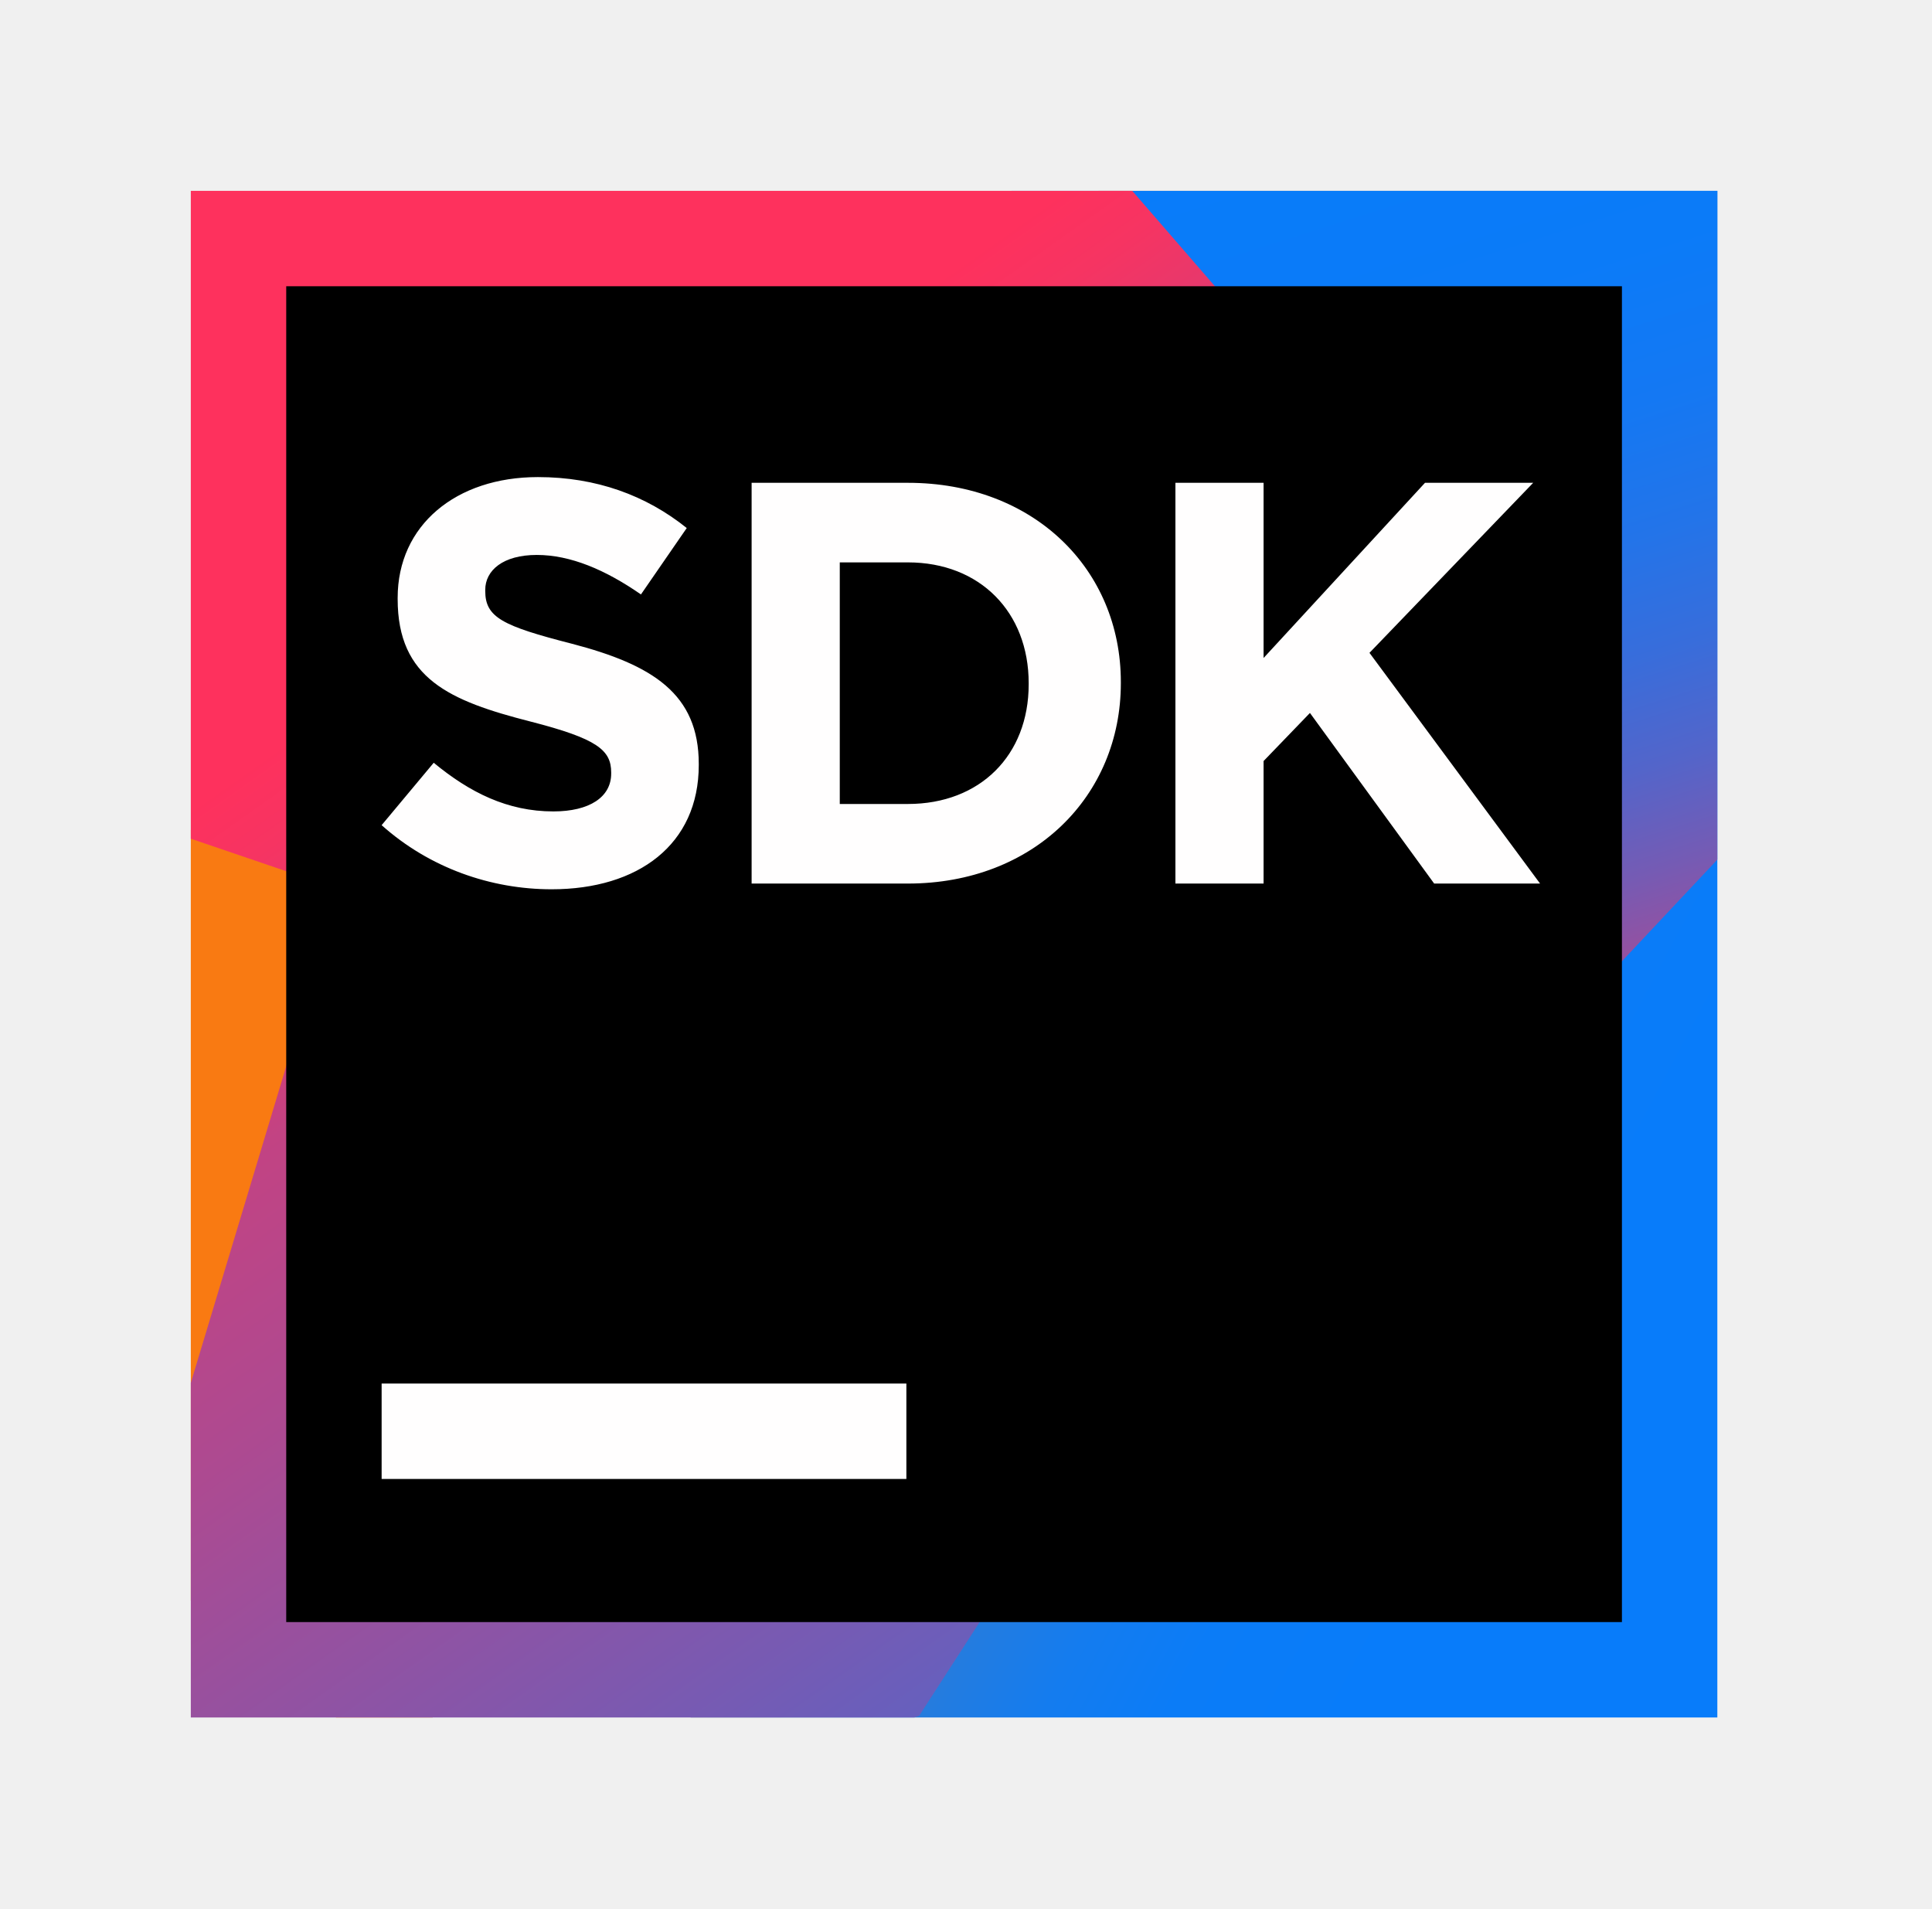
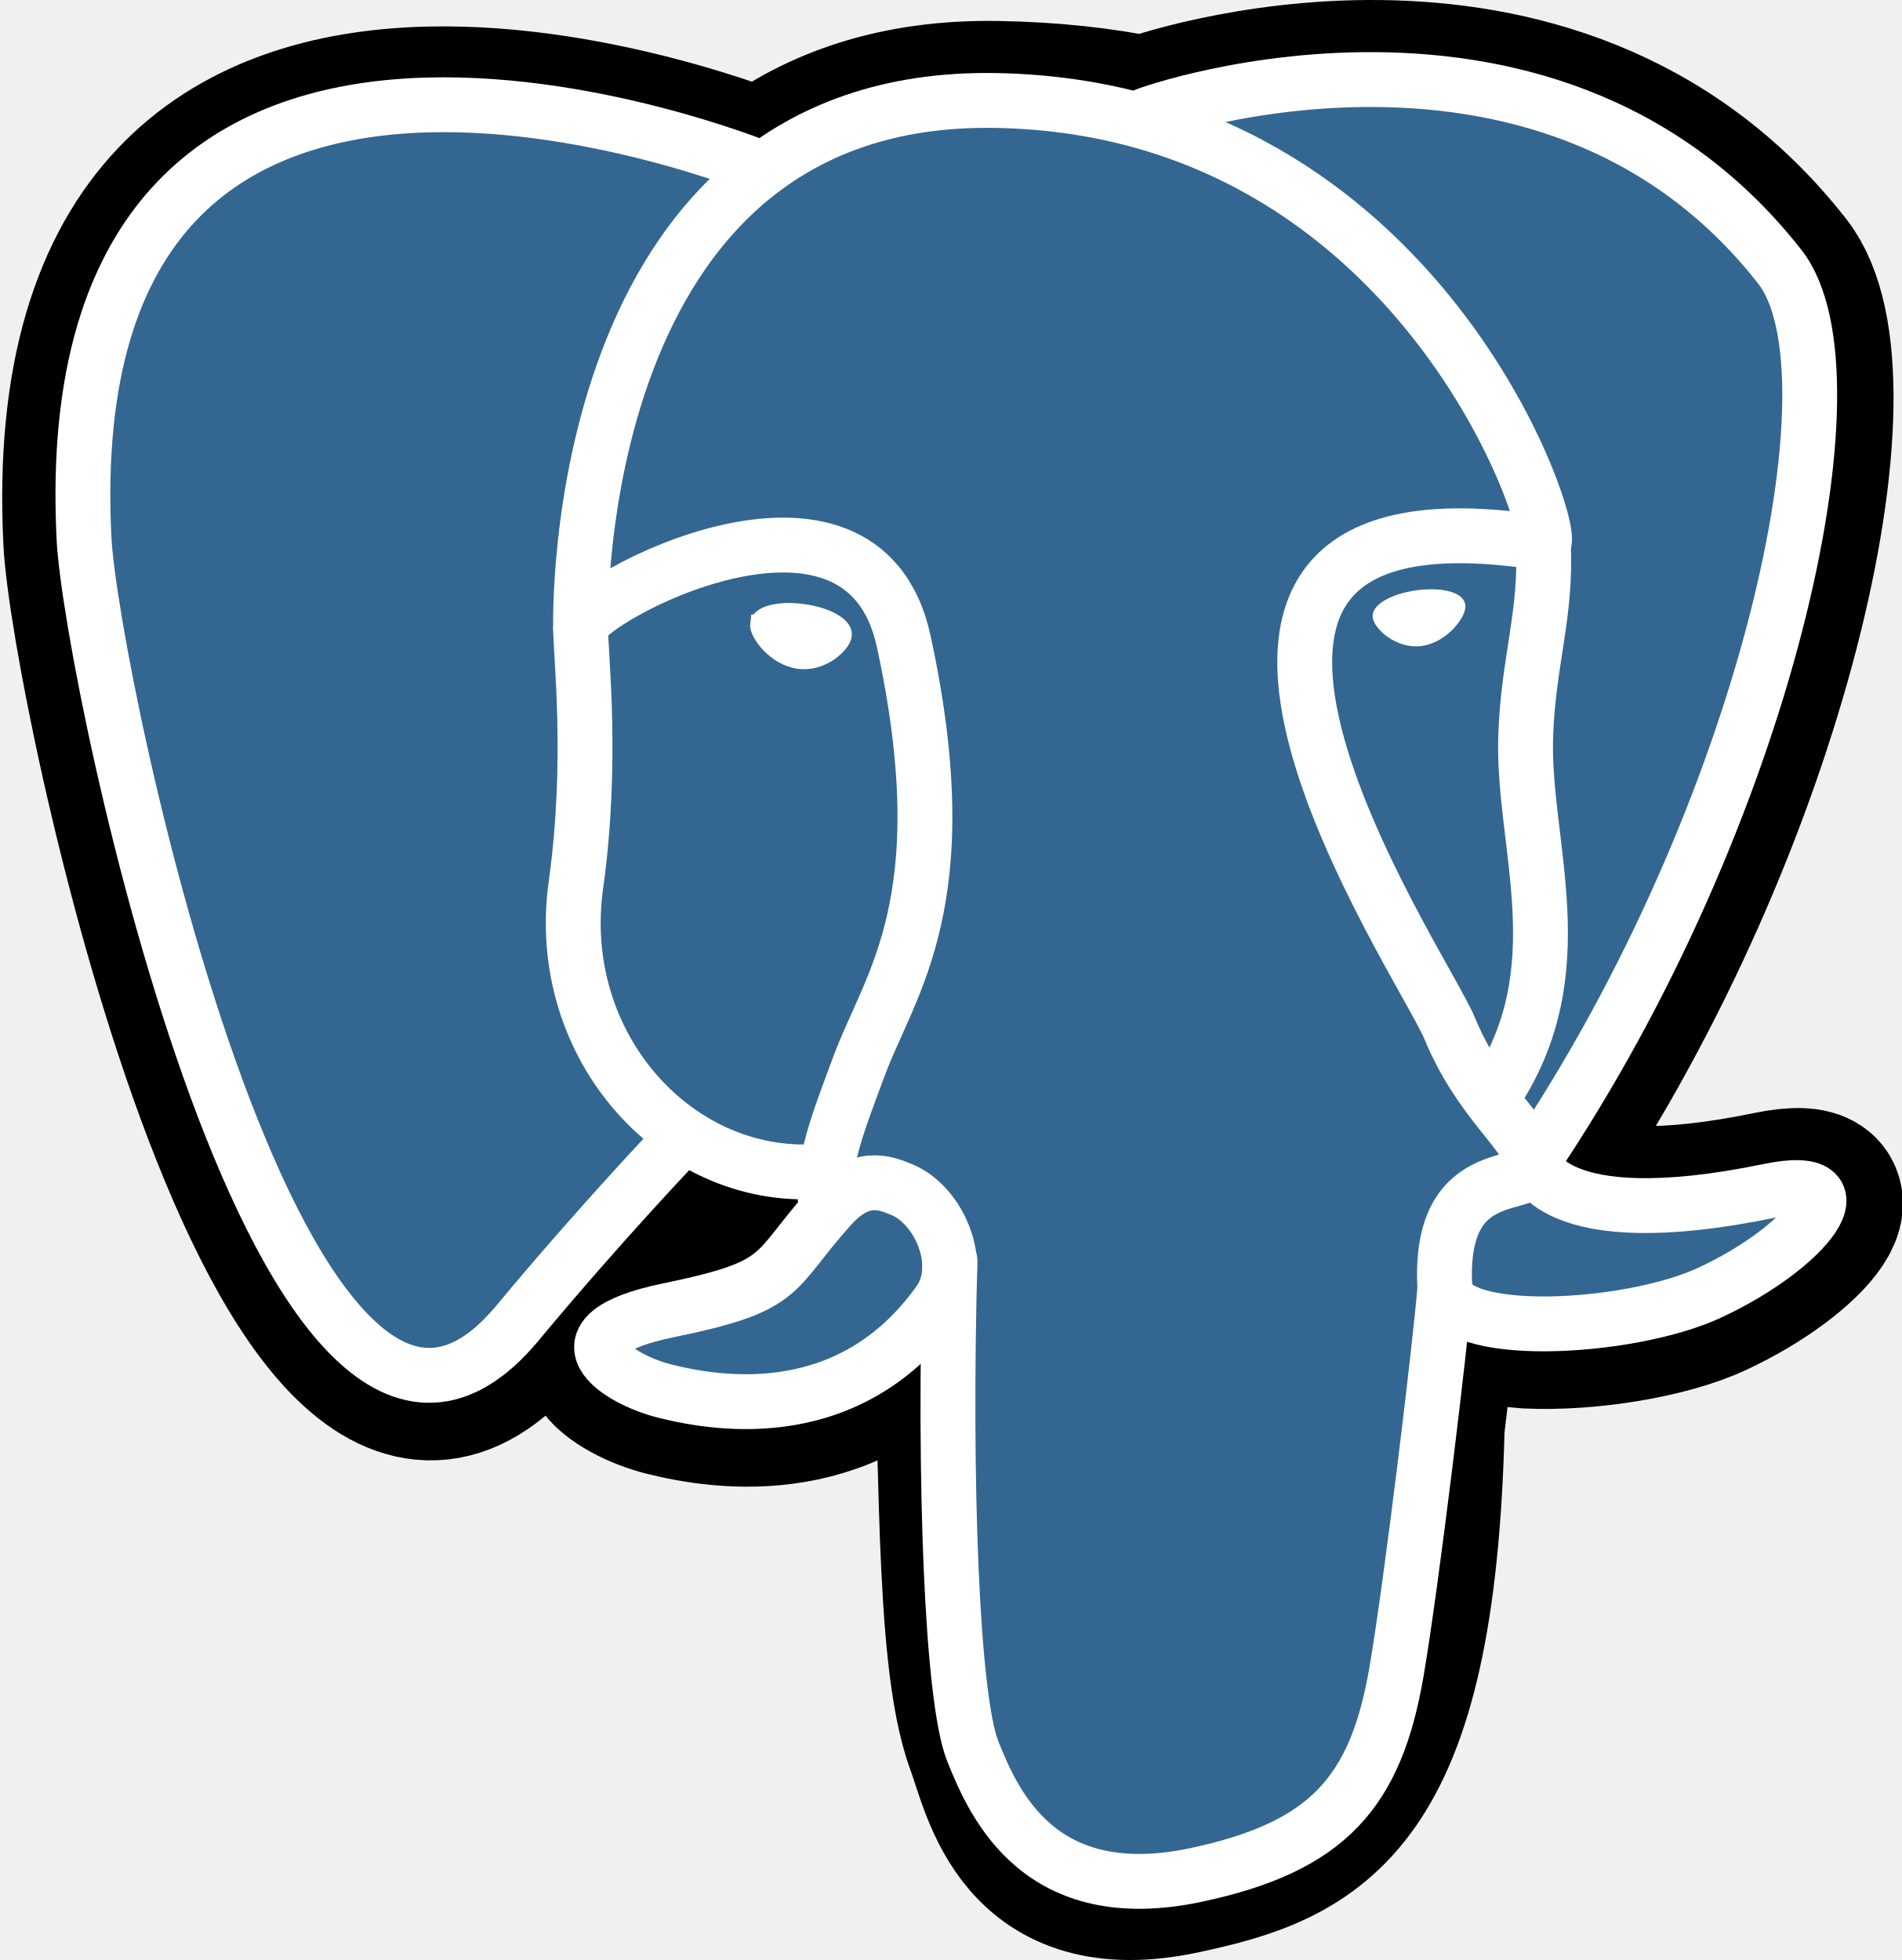
- <svg xmlns="http://www.w3.org/2000/svg" width="81" height="80" viewBox="0 0 81 80">
-   <defs>
-     <linearGradient id="pluginsdk_80-a" x1="-.031%" x2="100.053%" y1="49.963%" y2="49.963%">
-       <stop offset="25.81%" stop-color="#F97A12" />
-       <stop offset="45.91%" stop-color="#B07B58" />
-       <stop offset="72.41%" stop-color="#577BAE" />
-       <stop offset="91.05%" stop-color="#1E7CE5" />
-       <stop offset="100%" stop-color="#087CFA" />
-     </linearGradient>
-     <linearGradient id="pluginsdk_80-b" x1="27.55%" x2="82.223%" y1="34.514%" y2="77.605%">
-       <stop offset="0%" stop-color="#F97A12" />
-       <stop offset="7.18%" stop-color="#CB7A3E" />
-       <stop offset="15.41%" stop-color="#9E7B6A" />
-       <stop offset="24.2%" stop-color="#757B91" />
-       <stop offset="33.44%" stop-color="#537BB1" />
-       <stop offset="43.24%" stop-color="#387CCC" />
-       <stop offset="53.81%" stop-color="#237CE0" />
-       <stop offset="65.52%" stop-color="#147CEF" />
-       <stop offset="79.25%" stop-color="#0B7CF7" />
-       <stop offset="100%" stop-color="#087CFA" />
-     </linearGradient>
-     <linearGradient id="pluginsdk_80-c" x1="63.121%" x2="40.793%" y1="97.699%" y2="-6.587%">
-       <stop offset="0%" stop-color="#FE315D" />
-       <stop offset="7.84%" stop-color="#CB417E" />
-       <stop offset="16.01%" stop-color="#9E4E9B" />
-       <stop offset="24.74%" stop-color="#755BB4" />
-       <stop offset="33.92%" stop-color="#5365CA" />
-       <stop offset="43.65%" stop-color="#386DDB" />
-       <stop offset="54.14%" stop-color="#2374E9" />
-       <stop offset="65.76%" stop-color="#1478F3" />
-       <stop offset="79.4%" stop-color="#0B7BF8" />
-       <stop offset="100%" stop-color="#087CFA" />
-     </linearGradient>
-     <linearGradient id="pluginsdk_80-d" x1="25.331%" x2="93.854%" y1="24.119%" y2="132.621%">
-       <stop offset="0%" stop-color="#FE315D" />
-       <stop offset="4.023%" stop-color="#F63462" />
-       <stop offset="10.37%" stop-color="#DF3A71" />
-       <stop offset="16.67%" stop-color="#C24383" />
-       <stop offset="29.12%" stop-color="#AD4A91" />
-       <stop offset="54.98%" stop-color="#755BB4" />
-       <stop offset="91.75%" stop-color="#1D76ED" />
-       <stop offset="100%" stop-color="#087CFA" />
-     </linearGradient>
-   </defs>
-   <g fill="none" fill-rule="evenodd">
-     <g fill-rule="nonzero" transform="translate(8 8)">
-       <path fill="url(#pluginsdk_80-a)" d="M6.088,64 L2.66453526e-15,59.1 L0,26.792 L30,38.67 L10.14,64 L6.088,64 Z" />
-       <path fill="url(#pluginsdk_80-b)" d="M20.952,64 L52.274,31.916 L37.671,0.46 L38.058,1.33226763e-15 L64,0 L64,64 L20.952,64 Z" />
-       <path fill="url(#pluginsdk_80-c)" d="M34.412,0 L64,0 L64,28.037 L49.008,44 L34,0.447 L34.412,0 Z" />
-       <path fill="url(#pluginsdk_80-d)" d="M30.336,64 L0,64 L0,49.971 L6.234,29.283 L0,27.16 L0,0 L39.47,0 L58,21.384 L30.538,63.926 L30.336,64 Z" />
-     </g>
-     <g fill-rule="nonzero" transform="translate(12 12)">
-       <rect width="56" height="56" fill="#000" />
-       <rect width="22" height="4" x="4" y="46" fill="#FFFEFE" />
-       <path fill="#FFFEFE" d="M11.128,25.28 C8.584,25.28 6.016,24.392 4,22.592 L6.184,19.976 C7.696,21.224 9.28,22.016 11.2,22.016 C12.712,22.016 13.624,21.416 13.624,20.432 L13.624,20.384 C13.624,19.448 13.048,18.968 10.24,18.248 C6.856,17.384 4.672,16.448 4.672,13.112 L4.672,13.064 C4.672,10.016 7.12,8 10.552,8 C13,8 15.088,8.768 16.792,10.136 L14.872,12.92 C13.384,11.888 11.92,11.264 10.504,11.264 C9.088,11.264 8.344,11.912 8.344,12.728 L8.344,12.776 C8.344,13.88 9.064,14.24 11.968,14.984 C15.376,15.872 17.296,17.096 17.296,20.024 L17.296,20.072 C17.296,23.408 14.752,25.28 11.128,25.28 Z M19.512,25.04 L19.512,8.24 L26.064,8.24 C31.344,8.24 34.992,11.864 34.992,16.592 L34.992,16.64 C34.992,21.368 31.344,25.04 26.064,25.04 L19.512,25.04 Z M26.064,11.576 L23.208,11.576 L23.208,21.704 L26.064,21.704 C29.088,21.704 31.128,19.664 31.128,16.688 L31.128,16.64 C31.128,13.664 29.088,11.576 26.064,11.576 Z M37.28,25.04 L37.28,8.24 L40.976,8.24 L40.976,15.584 L47.744,8.24 L52.28,8.24 L45.416,15.368 L52.568,25.04 L48.128,25.04 L42.92,17.888 L40.976,19.904 L40.976,25.04 L37.28,25.04 Z" />
-     </g>
+ <svg xmlns="http://www.w3.org/2000/svg" width="432.071pt" height="445.383pt" viewBox="0 0 432.071 445.383" xml:space="preserve">
+   <g id="orginal" style="fill-rule:nonzero;clip-rule:nonzero;stroke:#000000;stroke-miterlimit:4;">
+ 	</g>
+   <g id="Layer_x0020_3" style="fill-rule:nonzero;clip-rule:nonzero;fill:none;stroke:#FFFFFF;stroke-width:12.465;stroke-linecap:round;stroke-linejoin:round;stroke-miterlimit:4;">
+     <path style="fill:#000000;stroke:#000000;stroke-width:37.395;stroke-linecap:butt;stroke-linejoin:miter;" d="M323.205,324.227c2.833-23.601,1.984-27.062,19.563-23.239l4.463,0.392c13.517,0.615,31.199-2.174,41.587-7c22.362-10.376,35.622-27.7,13.572-23.148c-50.297,10.376-53.755-6.655-53.755-6.655c53.111-78.803,75.313-178.836,56.149-203.322    C352.514-5.534,262.036,26.049,260.522,26.869l-0.482,0.089c-9.938-2.062-21.06-3.294-33.554-3.496c-22.761-0.374-40.032,5.967-53.133,15.904c0,0-161.408-66.498-153.899,83.628c1.597,31.936,45.777,241.655,98.47,178.31    c19.259-23.163,37.871-42.748,37.871-42.748c9.242,6.14,20.307,9.272,31.912,8.147l0.897-0.765c-0.281,2.876-0.157,5.689,0.359,9.019c-13.572,15.167-9.584,17.83-36.723,23.416c-27.457,5.659-11.326,15.734-0.797,18.367c12.768,3.193,42.305,7.716,62.268-20.224    l-0.795,3.188c5.325,4.26,4.965,30.619,5.72,49.452c0.756,18.834,2.017,36.409,5.856,46.771c3.839,10.36,8.369,37.05,44.036,29.406c29.809-6.388,52.6-15.582,54.677-101.107" />
+     <path style="fill:#336791;stroke:none;" d="M402.395,271.23c-50.302,10.376-53.76-6.655-53.76-6.655c53.111-78.808,75.313-178.843,56.153-203.326c-52.27-66.785-142.752-35.2-144.262-34.38l-0.486,0.087c-9.938-2.063-21.06-3.292-33.56-3.496c-22.761-0.373-40.026,5.967-53.127,15.902    c0,0-161.411-66.495-153.904,83.63c1.597,31.938,45.776,241.657,98.471,178.312c19.26-23.163,37.869-42.748,37.869-42.748c9.243,6.14,20.308,9.272,31.908,8.147l0.901-0.765c-0.28,2.876-0.152,5.689,0.361,9.019c-13.575,15.167-9.586,17.83-36.723,23.416    c-27.459,5.659-11.328,15.734-0.796,18.367c12.768,3.193,42.307,7.716,62.266-20.224l-0.796,3.188c5.319,4.26,9.054,27.711,8.428,48.969c-0.626,21.259-1.044,35.854,3.147,47.254c4.191,11.4,8.368,37.05,44.042,29.406c29.809-6.388,45.256-22.942,47.405-50.555    c1.525-19.631,4.976-16.729,5.194-34.28l2.768-8.309c3.192-26.611,0.507-35.196,18.872-31.203l4.463,0.392c13.517,0.615,31.208-2.174,41.591-7c22.358-10.376,35.618-27.7,13.573-23.148z" />
+     <path d="M215.866,286.484c-1.385,49.516,0.348,99.377,5.193,111.495c4.848,12.118,15.223,35.688,50.9,28.045c29.806-6.39,40.651-18.756,45.357-46.051c3.466-20.082,10.148-75.854,11.005-87.281" />
+     <path d="M173.104,38.256c0,0-161.521-66.016-154.012,84.109c1.597,31.938,45.779,241.664,98.473,178.316c19.256-23.166,36.671-41.335,36.671-41.335" />
+     <path d="M260.349,26.207c-5.591,1.753,89.848-34.889,144.087,34.417c19.159,24.484-3.043,124.519-56.153,203.329" />
+     <path style="stroke-linejoin:bevel;" d="M348.282,263.953c0,0,3.461,17.036,53.764,6.653c22.04-4.552,8.776,12.774-13.577,23.155c-18.345,8.514-59.474,10.696-60.146-1.069c-1.729-30.355,21.647-21.133,19.96-28.739c-1.525-6.85-11.979-13.573-18.894-30.338    c-6.037-14.633-82.796-126.849,21.287-110.183c3.813-0.789-27.146-99.002-124.553-100.599c-97.385-1.597-94.19,119.762-94.19,119.762" />
+     <path d="M188.604,274.334c-13.577,15.166-9.584,17.829-36.723,23.417c-27.459,5.66-11.326,15.733-0.797,18.365c12.768,3.195,42.307,7.718,62.266-20.229c6.078-8.509-0.036-22.086-8.385-25.547c-4.034-1.671-9.428-3.765-16.361,3.994z" />
+     <path d="M187.715,274.069c-1.368-8.917,2.93-19.528,7.536-31.942c6.922-18.626,22.893-37.255,10.117-96.339c-9.523-44.029-73.396-9.163-73.436-3.193c-0.039,5.968,2.889,30.26-1.067,58.548c-5.162,36.913,23.488,68.132,56.479,64.938" />
+     <path style="fill:#FFFFFF;stroke-width:4.155;stroke-linecap:butt;stroke-linejoin:miter;" d="M172.517,141.7c-0.288,2.039,3.733,7.48,8.976,8.207c5.234,0.73,9.714-3.522,9.998-5.559c0.284-2.039-3.732-4.285-8.977-5.015c-5.237-0.731-9.719,0.333-9.996,2.367z" />
+     <path style="fill:#FFFFFF;stroke-width:2.078;stroke-linecap:butt;stroke-linejoin:miter;" d="M331.941,137.543c0.284,2.039-3.732,7.48-8.976,8.207c-5.238,0.73-9.718-3.522-10.005-5.559c-0.277-2.039,3.74-4.285,8.979-5.015c5.239-0.73,9.718,0.333,10.002,2.368z" />
+     <path d="M350.676,123.432c0.863,15.994-3.445,26.888-3.988,43.914c-0.804,24.748,11.799,53.074-7.191,81.435" />
+     <path style="stroke-width:3;" d="M0,60.232" />
  </g>
</svg>
